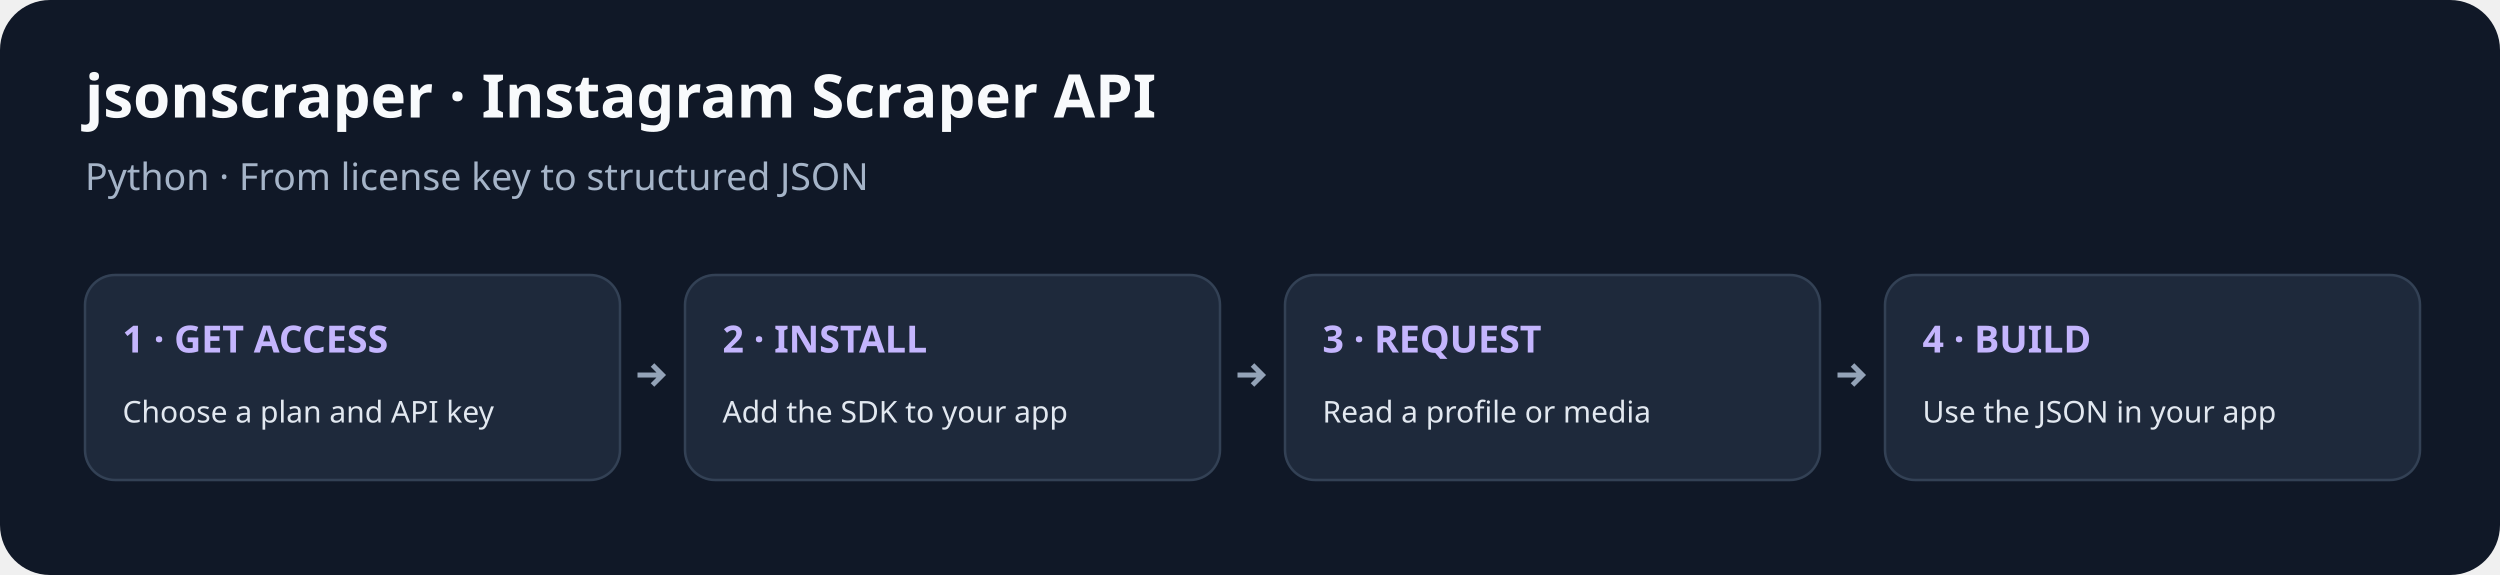
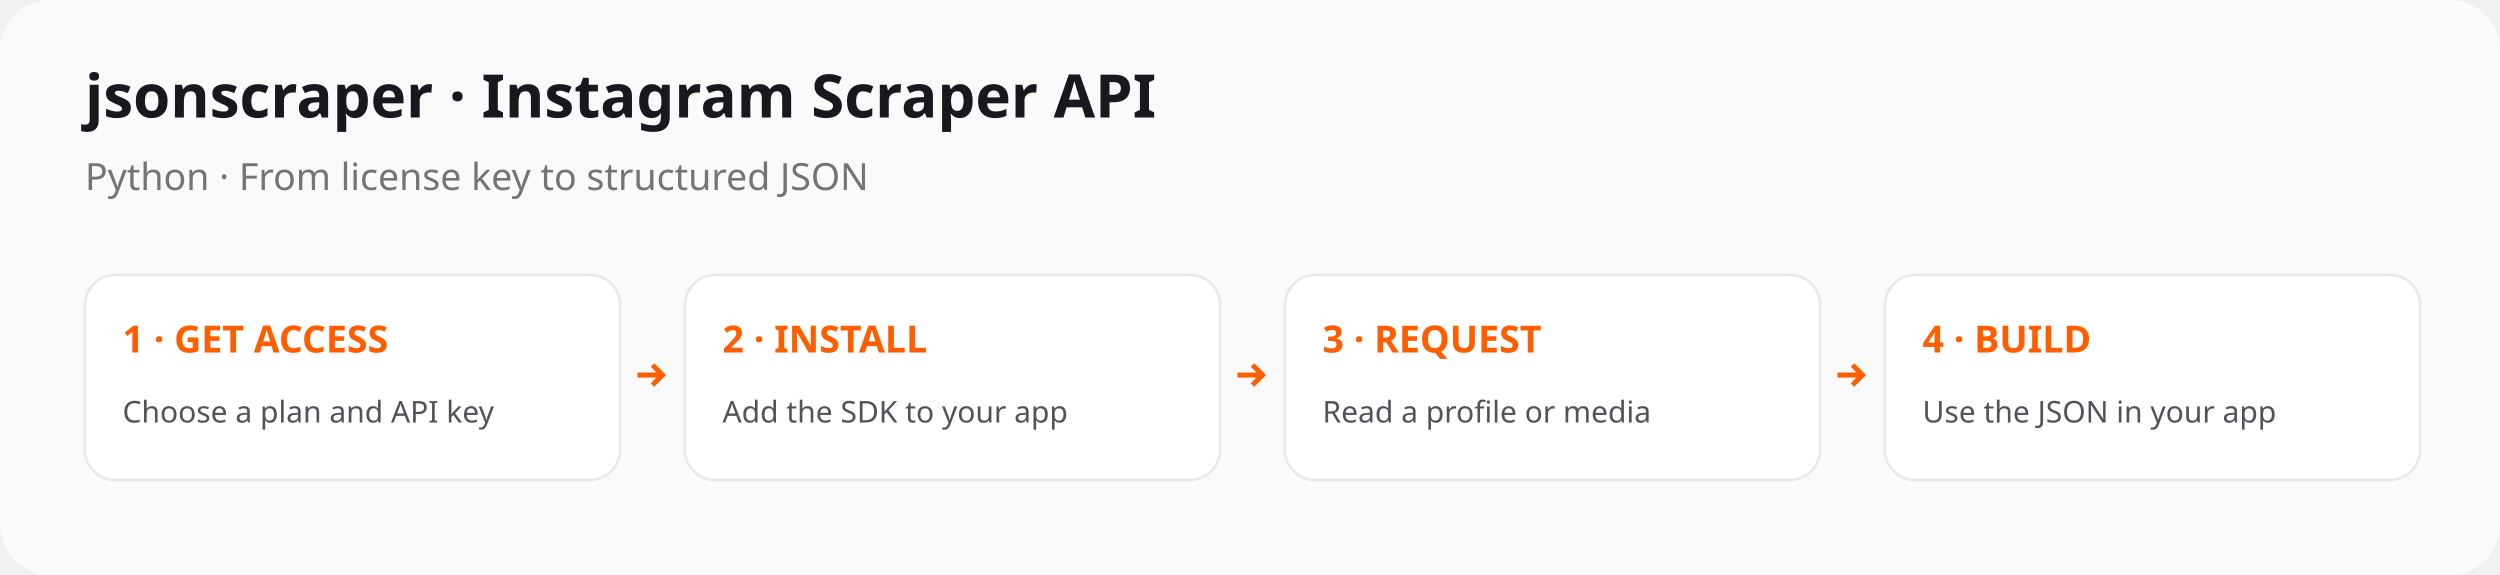
<svg xmlns="http://www.w3.org/2000/svg" width="1000" height="230" viewBox="0 0 1000 230" role="img" aria-label="Instagram API quick start">
-   <rect width="1000" height="230" rx="20" fill="#101827" />
-   <text x="34" y="47" fill="#f8fafc" font-family="sans-serif" font-size="24" font-weight="700">jsonscraper · Instagram Scraper API</text>
-   <text x="34" y="76" fill="#a5b4c8" font-family="sans-serif" font-size="15">Python · From license key to structured JSON</text>
-   <rect x="34" y="110" width="214" height="82" rx="12" fill="#1e293b" stroke="#334155" />
-   <text x="49" y="141" fill="#c4b5fd" font-family="sans-serif" font-size="15" font-weight="700">1 · GET ACCESS</text>
-   <text x="49" y="169" fill="#e2e8f0" font-family="sans-serif" font-size="12">Choose a plan and API key</text>
-   <path d="M255 150h10m-4-4 4 4-4 4" fill="none" stroke="#94a3b8" stroke-width="2" />
-   <rect x="274" y="110" width="214" height="82" rx="12" fill="#1e293b" stroke="#334155" />
-   <text x="289" y="141" fill="#c4b5fd" font-family="sans-serif" font-size="15" font-weight="700">2 · INSTALL</text>
-   <text x="289" y="169" fill="#e2e8f0" font-family="sans-serif" font-size="12">Add the SDK to your app</text>
-   <path d="M495 150h10m-4-4 4 4-4 4" fill="none" stroke="#94a3b8" stroke-width="2" />
-   <rect x="514" y="110" width="214" height="82" rx="12" fill="#1e293b" stroke="#334155" />
-   <text x="529" y="141" fill="#c4b5fd" font-family="sans-serif" font-size="15" font-weight="700">3 · REQUEST</text>
-   <text x="529" y="169" fill="#e2e8f0" font-family="sans-serif" font-size="12">Read a profile or media</text>
-   <path d="M735 150h10m-4-4 4 4-4 4" fill="none" stroke="#94a3b8" stroke-width="2" />
-   <rect x="754" y="110" width="214" height="82" rx="12" fill="#1e293b" stroke="#334155" />
-   <text x="769" y="141" fill="#c4b5fd" font-family="sans-serif" font-size="15" font-weight="700">4 · BUILD</text>
-   <text x="769" y="169" fill="#e2e8f0" font-family="sans-serif" font-size="12">Use the JSON in your app</text>
+   <rect width="1000" height="230" rx="20" fill="#fafafa" />
+   <text x="34" y="47" fill="#17191f" font-family="sans-serif" font-size="24" font-weight="700">jsonscraper · Instagram Scraper API</text>
+   <text x="34" y="76" fill="#747478" font-family="sans-serif" font-size="15">Python · From license key to structured JSON</text>
+   <rect x="34" y="110" width="214" height="82" rx="12" fill="#ffffff" stroke="#e8e8eb" />
+   <text x="49" y="141" fill="#ff5e00" font-family="sans-serif" font-size="15" font-weight="700">1 · GET ACCESS</text>
+   <text x="49" y="169" fill="#52525b" font-family="sans-serif" font-size="12">Choose a plan and API key</text>
+   <path d="M255 150h10m-4-4 4 4-4 4" fill="none" stroke="#ff5e00" stroke-width="2" />
+   <rect x="274" y="110" width="214" height="82" rx="12" fill="#ffffff" stroke="#e8e8eb" />
+   <text x="289" y="141" fill="#ff5e00" font-family="sans-serif" font-size="15" font-weight="700">2 · INSTALL</text>
+   <text x="289" y="169" fill="#52525b" font-family="sans-serif" font-size="12">Add the SDK to your app</text>
+   <path d="M495 150h10m-4-4 4 4-4 4" fill="none" stroke="#ff5e00" stroke-width="2" />
+   <rect x="514" y="110" width="214" height="82" rx="12" fill="#ffffff" stroke="#e8e8eb" />
+   <text x="529" y="141" fill="#ff5e00" font-family="sans-serif" font-size="15" font-weight="700">3 · REQUEST</text>
+   <text x="529" y="169" fill="#52525b" font-family="sans-serif" font-size="12">Read a profile or media</text>
+   <path d="M735 150h10m-4-4 4 4-4 4" fill="none" stroke="#ff5e00" stroke-width="2" />
+   <rect x="754" y="110" width="214" height="82" rx="12" fill="#ffffff" stroke="#e8e8eb" />
+   <text x="769" y="141" fill="#ff5e00" font-family="sans-serif" font-size="15" font-weight="700">4 · BUILD</text>
+   <text x="769" y="169" fill="#52525b" font-family="sans-serif" font-size="12">Use the JSON in your app</text>
</svg>
